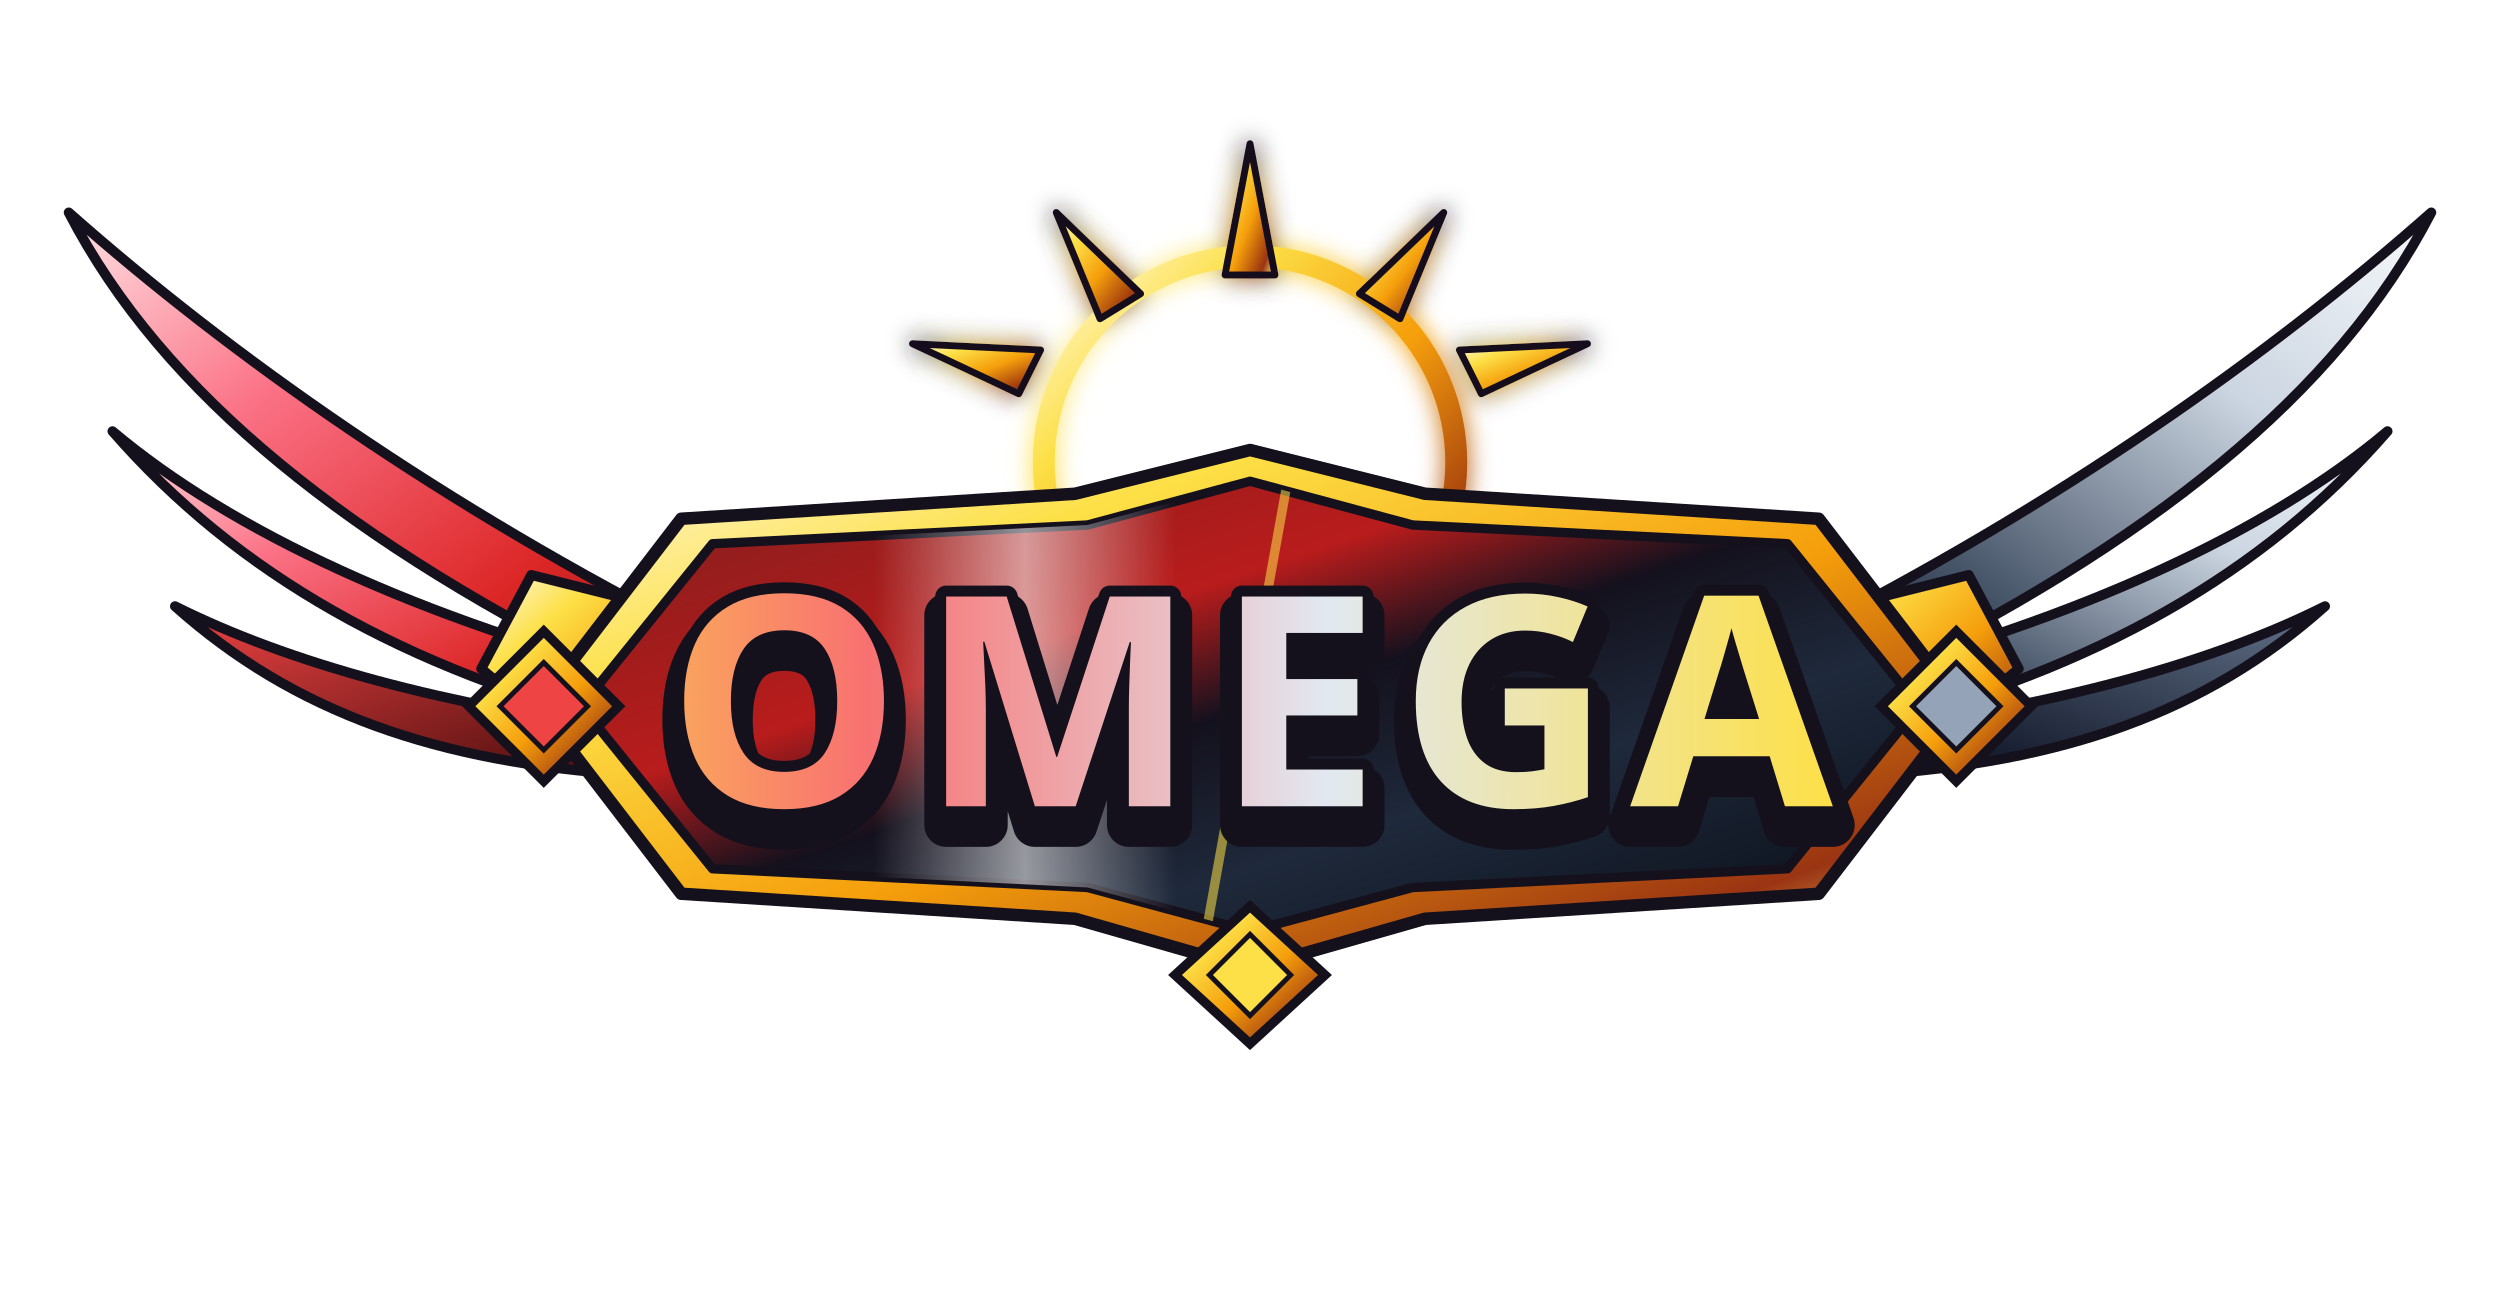
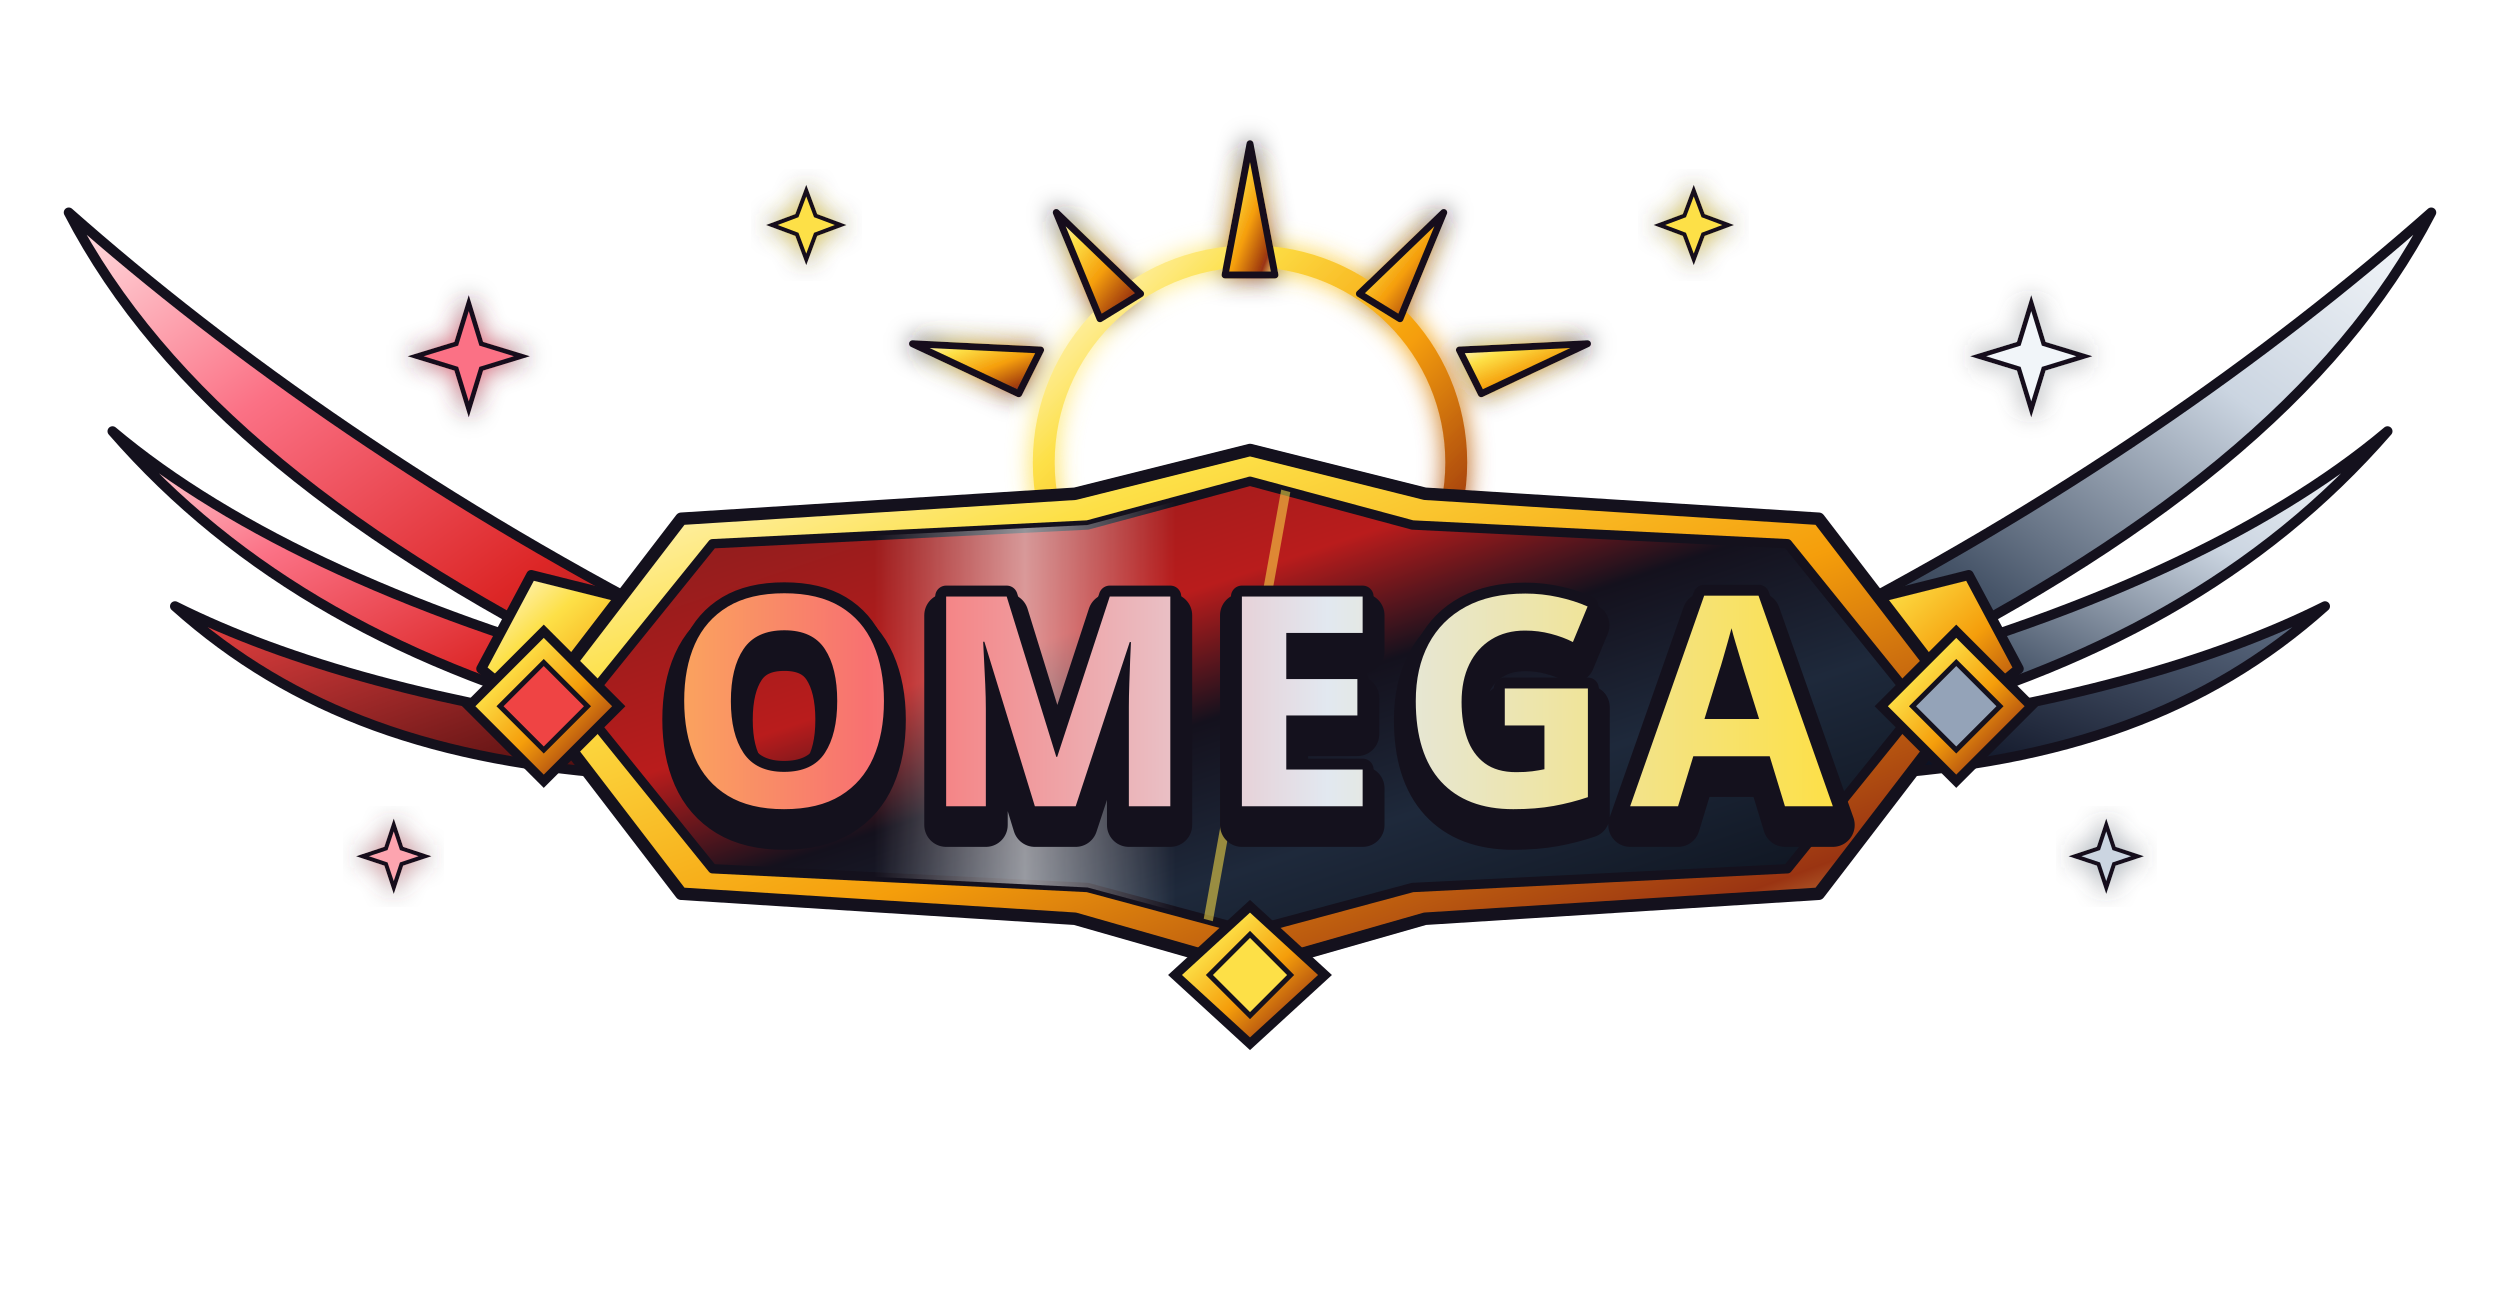
<svg xmlns="http://www.w3.org/2000/svg" viewBox="0 0 800 420" width="800" height="420">
  <defs>
    <linearGradient id="omegaGold" x1="0%" y1="0%" x2="100%" y2="100%">
      <stop offset="0%" stop-color="#fffbeb" />
      <stop offset="25%" stop-color="#fde047" />
      <stop offset="55%" stop-color="#f59e0b" />
      <stop offset="85%" stop-color="#9a3412" />
      <stop offset="100%" stop-color="#fef08a" />
    </linearGradient>
    <linearGradient id="crimsonWingHi" x1="0%" y1="0%" x2="100%" y2="100%">
      <stop offset="0%" stop-color="#ffe4e6" />
      <stop offset="35%" stop-color="#fb7185" />
      <stop offset="75%" stop-color="#dc2626" />
      <stop offset="100%" stop-color="#7f1d1d" />
    </linearGradient>
    <linearGradient id="crimsonWingShad" x1="0%" y1="0%" x2="100%" y2="100%">
      <stop offset="0%" stop-color="#ef4444" />
      <stop offset="100%" stop-color="#450a0a" />
    </linearGradient>
    <linearGradient id="obsidianWingHi" x1="100%" y1="0%" x2="0%" y2="100%">
      <stop offset="0%" stop-color="#f8fafc" />
      <stop offset="35%" stop-color="#cbd5e1" />
      <stop offset="75%" stop-color="#475569" />
      <stop offset="100%" stop-color="#0f172a" />
    </linearGradient>
    <linearGradient id="obsidianWingShad" x1="100%" y1="0%" x2="0%" y2="100%">
      <stop offset="0%" stop-color="#64748b" />
      <stop offset="100%" stop-color="#020617" />
    </linearGradient>
    <linearGradient id="omegaPlate" x1="0%" y1="0%" x2="100%" y2="100%">
      <stop offset="0%" stop-color="#7f1d1d" />
      <stop offset="35%" stop-color="#b91c1c" />
      <stop offset="50%" stop-color="#14111d" />
      <stop offset="68%" stop-color="#1e293b" />
      <stop offset="100%" stop-color="#090d16" />
    </linearGradient>
    <linearGradient id="omegaTextGrad" x1="-100%" y1="0%" x2="100%" y2="0%" gradientUnits="objectBoundingBox">
      <stop offset="0%" stop-color="#fb7185" />
      <stop offset="22%" stop-color="#ffffff" />
      <stop offset="40%" stop-color="#fde047" />
      <stop offset="58%" stop-color="#f87171" />
      <stop offset="78%" stop-color="#e2e8f0" />
      <stop offset="100%" stop-color="#fde047" />
      <animate attributeName="x1" values="-100%;0%" dur="2.0s" repeatCount="indefinite" />
      <animate attributeName="x2" values="100%;200%" dur="2.0s" repeatCount="indefinite" />
    </linearGradient>
    <linearGradient id="omegaGlint" x1="0%" y1="0%" x2="100%" y2="0%">
      <stop offset="0%" stop-color="#ffffff" stop-opacity="0" />
      <stop offset="50%" stop-color="#ffffff" stop-opacity="0.55" />
      <stop offset="100%" stop-color="#ffffff" stop-opacity="0" />
    </linearGradient>
    <clipPath id="omegaClip">
      <path d="M 186 226 L 228 174 L 348 168 L 400 154 L 452 168 L 572 174 L 614 226 L 572 278 L 452 284 L 400 298 L 348 284 L 228 278 Z" />
    </clipPath>
    <filter id="omegaGlow" x="-30%" y="-30%" width="160%" height="160%">
      <feGaussianBlur stdDeviation="4" result="blur" />
      <feMerge>
        <feMergeNode in="blur" />
        <feMergeNode in="SourceGraphic" />
      </feMerge>
    </filter>
    <style>
      @keyframes wingL { 0%,100% { transform: rotate(0deg); } 50% { transform: rotate(2.6deg); } }
      @keyframes wingR { 0%,100% { transform: rotate(0deg); } 50% { transform: rotate(-2.6deg); } }
      @keyframes haloSpin { 0%,100% { transform: translateY(0px); opacity: 0.94; } 50% { transform: translateY(-4px); opacity: 1; } }
      @keyframes glintMove { 0%,45% { transform: translateX(-340px) skewX(-24deg); } 100% { transform: translateX(520px) skewX(-24deg); } }
+       @keyframes sparkTwinkle { 0%,100% { transform: scale(0.65) rotate(0deg); opacity: 0.45; } 50% { transform: scale(1.25) rotate(22deg); opacity: 1; } }
      .wing-l { transform-origin: 225px 226px; animation: wingL 2.2s ease-in-out infinite; }
      .wing-r { transform-origin: 575px 226px; animation: wingR 2.2s ease-in-out infinite; }
      .halo { animation: haloSpin 2.1s ease-in-out infinite; }
      .glint-bar { animation: glintMove 2.6s ease-in-out infinite; }
+       .spark-l { transform-origin: 150px 114px; animation: sparkTwinkle 1.8s ease-in-out infinite; }
+       .spark-r { transform-origin: 650px 114px; animation: sparkTwinkle 1.8s ease-in-out 0.9s infinite; }
+       .spark-tl { transform-origin: 258px 72px; animation: sparkTwinkle 2.1s ease-in-out 0.45s infinite; }
+       .spark-tr { transform-origin: 542px 72px; animation: sparkTwinkle 2.1s ease-in-out 1.35s infinite; }
+       .spark-bl { transform-origin: 126px 274px; animation: sparkTwinkle 1.9s ease-in-out 0.65s infinite; }
+       .spark-br { transform-origin: 674px 274px; animation: sparkTwinkle 1.9s ease-in-out 1.55s infinite; }
    </style>
  </defs>
  <g class="halo" filter="url(#omegaGlow)" stroke="#14111d" stroke-width="2.2" stroke-linejoin="round">
    <circle cx="400" cy="148" r="66" fill="none" stroke="url(#omegaGold)" stroke-width="7" />
    <polygon points="400,46 392,88 408,88" fill="url(#omegaGold)" />
    <polygon points="338,68 352,102 365,94" fill="url(#omegaGold)" />
    <polygon points="462,68 435,94 448,102" fill="url(#omegaGold)" />
    <polygon points="292,110 326,126 333,112" fill="url(#omegaGold)" />
    <polygon points="508,110 467,112 474,126" fill="url(#omegaGold)" />
  </g>
  <g class="wing-l" stroke="#14111d" stroke-width="3.2" stroke-linejoin="round">
    <path d="M 225 204 C 142 162, 74 114, 22 68 C 52 126, 112 174, 202 218 Z" fill="url(#crimsonWingHi)" />
    <path d="M 212 218 C 134 198, 74 170, 36 138 C 76 184, 130 214, 200 232 Z" fill="url(#crimsonWingHi)" />
    <path d="M 206 234 C 142 226, 92 212, 56 194 C 94 228, 140 244, 202 248 Z" fill="url(#crimsonWingShad)" />
    <path d="M 226 198 L 170 184 L 154 214 L 200 252 L 230 240 Z" fill="url(#omegaGold)" />
  </g>
  <g class="wing-r" stroke="#14111d" stroke-width="3.2" stroke-linejoin="round">
    <path d="M 575 204 C 658 162, 726 114, 778 68 C 748 126, 688 174, 598 218 Z" fill="url(#obsidianWingHi)" />
    <path d="M 588 218 C 666 198, 726 170, 764 138 C 724 184, 670 214, 600 232 Z" fill="url(#obsidianWingHi)" />
    <path d="M 594 234 C 658 226, 708 212, 744 194 C 706 228, 660 244, 598 248 Z" fill="url(#obsidianWingShad)" />
    <path d="M 574 198 L 630 184 L 646 214 L 600 252 L 570 240 Z" fill="url(#omegaGold)" />
  </g>
  <path d="M 172 226 L 218 166 L 344 158 L 400 144 L 456 158 L 582 166 L 628 226 L 582 286 L 456 294 L 400 310 L 344 294 L 218 286 Z" fill="url(#omegaGold)" stroke="#14111d" stroke-width="4" stroke-linejoin="round" />
  <path d="M 186 226 L 228 174 L 348 168 L 400 154 L 452 168 L 572 174 L 614 226 L 572 278 L 452 284 L 400 298 L 348 284 L 228 278 Z" fill="url(#omegaPlate)" stroke="#14111d" stroke-width="3" stroke-linejoin="round" />
  <g clip-path="url(#omegaClip)">
    <path d="M 412 154 L 386 298" stroke="#fde047" stroke-width="3" opacity="0.55" />
    <rect class="glint-bar" x="280" y="138" width="96" height="186" fill="url(#omegaGlint)" />
  </g>
  <g transform="translate(400, 258)">
    <text x="0" y="6" text-anchor="middle" font-family="'Arial Black', Impact, 'Rubik', sans-serif" font-size="94" font-weight="900" letter-spacing="6" fill="#14111d" stroke="#14111d" stroke-width="14" stroke-linejoin="round">OMEGA</text>
    <text x="0" y="0" text-anchor="middle" font-family="'Arial Black', Impact, 'Rubik', sans-serif" font-size="94" font-weight="900" letter-spacing="6" fill="url(#omegaTextGrad)" stroke="#14111d" stroke-width="7" paint-order="stroke fill" stroke-linejoin="round">OMEGA</text>
  </g>
  <g transform="translate(174, 226)">
    <polygon points="0,-24 24,0 0,24 -24,0" fill="url(#omegaGold)" stroke="#14111d" stroke-width="3" />
    <polygon points="0,-14 14,0 0,14 -14,0" fill="#ef4444" stroke="#14111d" stroke-width="1.6" />
  </g>
  <g transform="translate(626, 226)">
    <polygon points="0,-24 24,0 0,24 -24,0" fill="url(#omegaGold)" stroke="#14111d" stroke-width="3" />
    <polygon points="0,-14 14,0 0,14 -14,0" fill="#94a3b8" stroke="#14111d" stroke-width="1.6" />
  </g>
  <g transform="translate(400, 312)">
    <polygon points="0,-22 24,0 0,22 -24,0" fill="url(#omegaGold)" stroke="#14111d" stroke-width="3" />
    <polygon points="0,-13 13,0 0,13 -13,0" fill="#fde047" stroke="#14111d" stroke-width="1.6" />
  </g>
+   <path class="spark-l" d="M 150 97 L 154 110 L 167 114 L 154 118 L 150 131 L 146 118 L 133 114 L 146 110 Z" fill="#fb7185" stroke="#14111d" stroke-width="1.5" filter="url(#omegaGlow)" />
+   <path class="spark-r" d="M 650 97 L 654 110 L 667 114 L 654 118 L 650 131 L 646 118 L 633 114 L 646 110 Z" fill="#f1f5f9" stroke="#14111d" stroke-width="1.5" filter="url(#omegaGlow)" />
+   <path class="spark-tl" d="M 258 61 L 261 69 L 269 72 L 261 75 L 258 83 L 255 75 L 247 72 L 255 69 Z" fill="#fde047" stroke="#14111d" stroke-width="1.3" filter="url(#omegaGlow)" />
+   <path class="spark-tr" d="M 542 61 L 545 69 L 553 72 L 545 75 L 542 83 L 539 75 L 531 72 L 539 69 Z" fill="#fde047" stroke="#14111d" stroke-width="1.3" filter="url(#omegaGlow)" />
+   <path class="spark-bl" d="M 126 264 L 128.5 271.5 L 136 274 L 128.5 276.5 L 126 284 L 123.5 276.5 L 116 274 L 123.5 271.5 Z" fill="#fda4af" stroke="#14111d" stroke-width="1.3" filter="url(#omegaGlow)" />
+   <path class="spark-br" d="M 674 264 L 676.5 271.5 L 684 274 L 676.5 276.5 L 674 284 L 671.5 276.5 L 664 274 L 671.5 271.5 Z" fill="#cbd5e1" stroke="#14111d" stroke-width="1.3" filter="url(#omegaGlow)" />
</svg>
